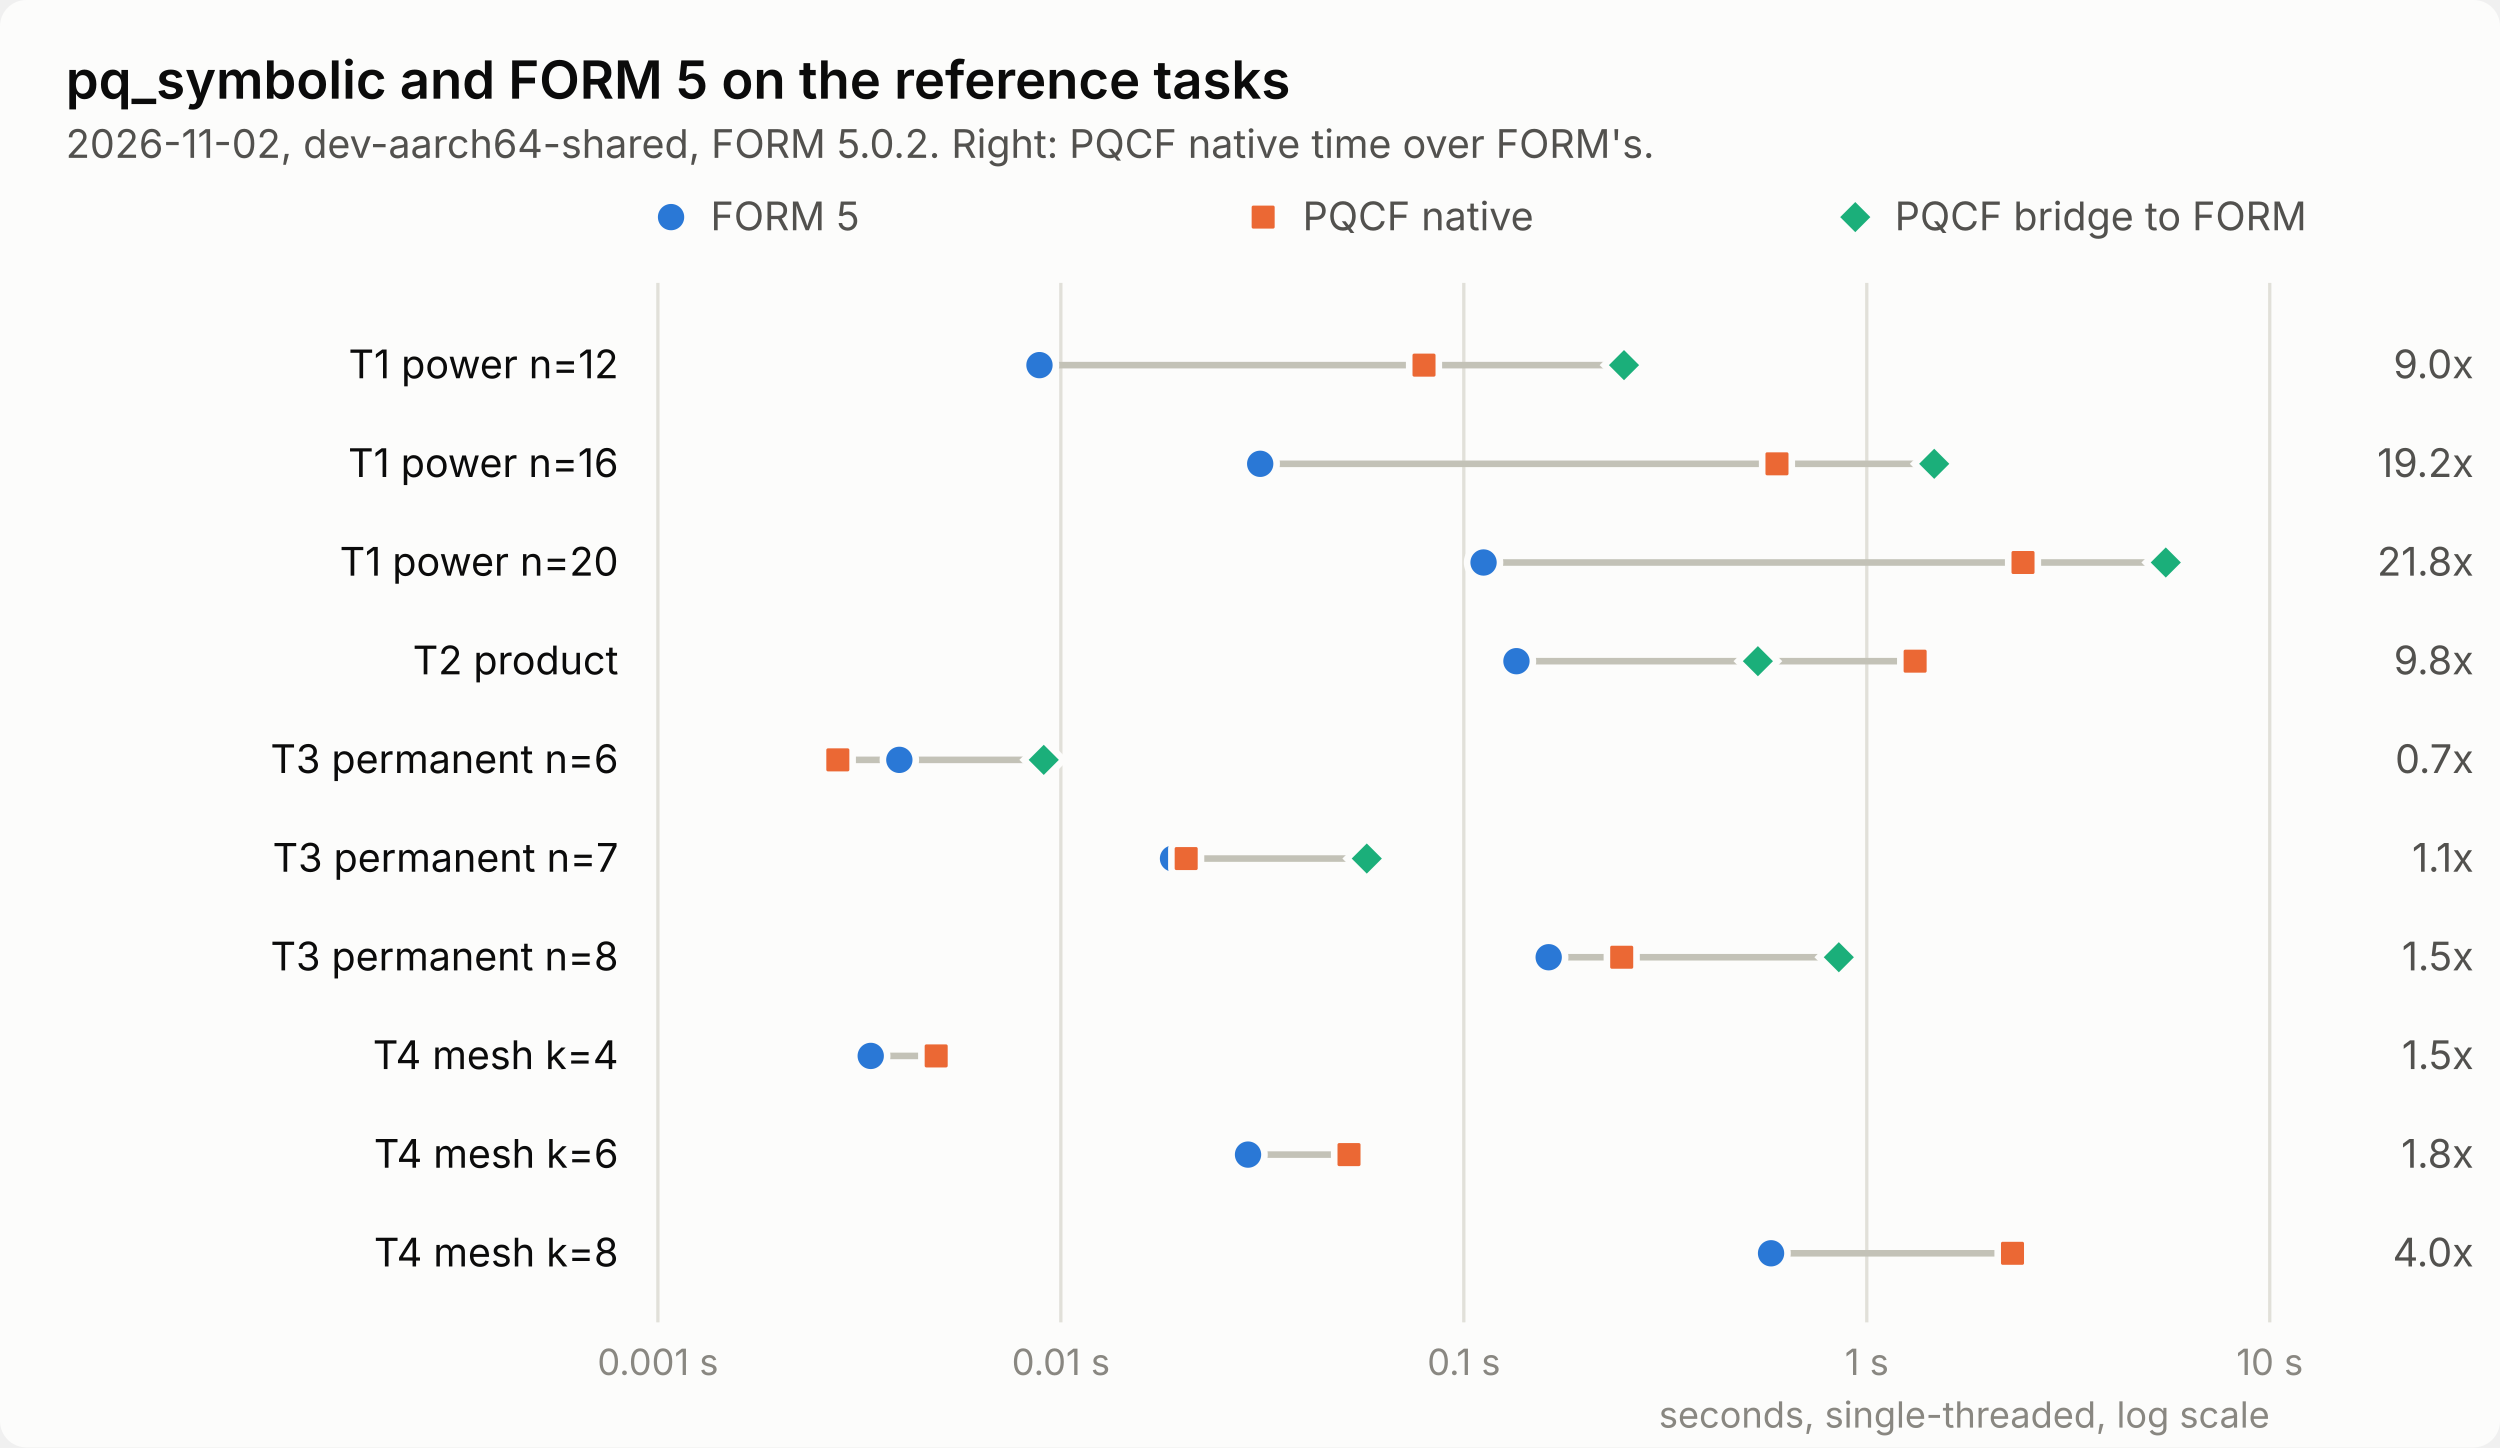
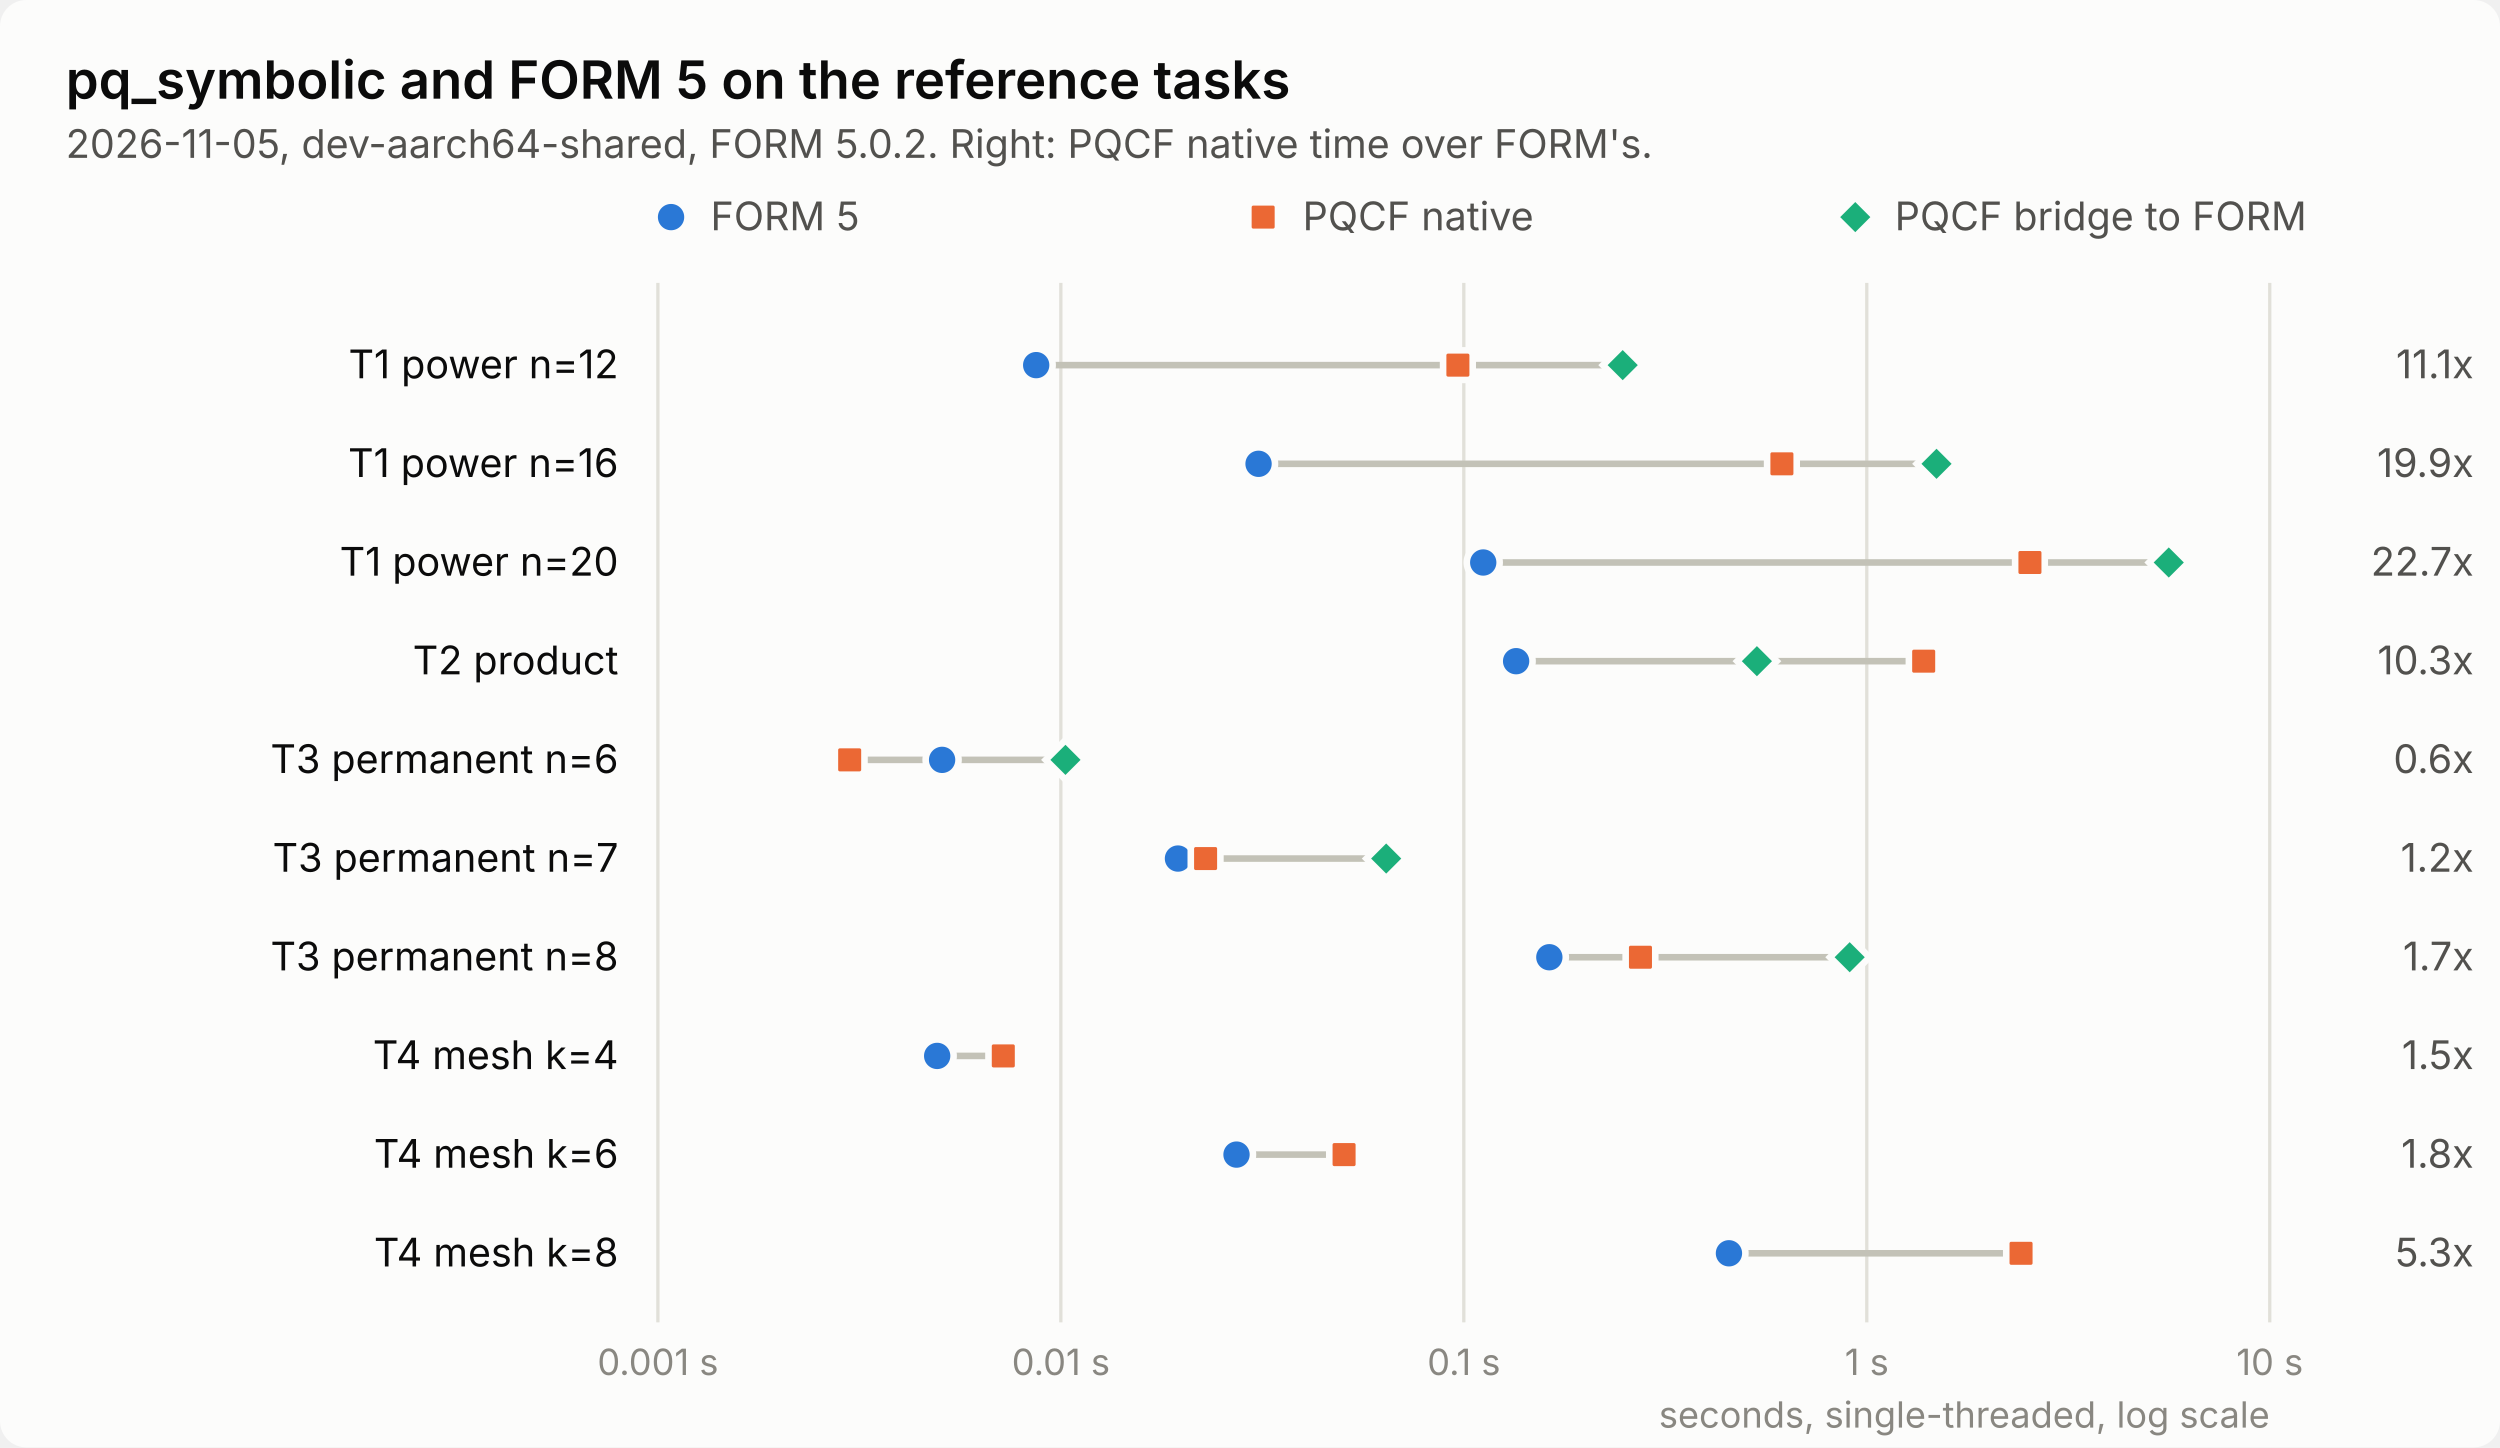
<svg xmlns="http://www.w3.org/2000/svg" viewBox="0 0 760 440" width="760" role="img" aria-label="pq_symbolic and FORM 5 on the reference tasks">
  <style>.bg{fill:#fcfcfb}.t1{fill:#0b0b0b}.t2{fill:#52514e}.mu{fill:#898781}.grid{stroke:#e1e0d9}.axis{stroke:#c3c2b7}.link{stroke:#c3c2b7}.s1{fill:#2a78d6}.s2{fill:#eb6834}.s3{fill:#1baf7a}.ring{stroke:#fcfcfb}.l1{stroke:#2a78d6}.l2{stroke:#eb6834}.l3{stroke:#1baf7a}@media (prefers-color-scheme: dark){.bg{fill:#1a1a19}.t1{fill:#ffffff}.t2{fill:#c3c2b7}.grid{stroke:#2c2c2a}.axis{stroke:#383835}.link{stroke:#383835}.s1{fill:#3987e5}.s2{fill:#d95926}.s3{fill:#199e70}.ring{stroke:#1a1a19}.l1{stroke:#3987e5}.l2{stroke:#d95926}.l3{stroke:#199e70}}text{font-family:system-ui,-apple-system,'Segoe UI',sans-serif}</style>
  <rect class="bg" width="760" height="440" rx="8" />
  <text class="t1" x="20" y="30" font-size="16" font-weight="600">pq_symbolic and FORM 5 on the reference tasks</text>
-   <text class="t2" x="20" y="48" font-size="12">2026-11-02, dev-aarch64-shared, FORM 5.0.2. Right: PQCF native time over FORM's.</text>
+   <text class="t2" x="20" y="48" font-size="12">2026-11-05, dev-aarch64-shared, FORM 5.0.2. Right: PQCF native time over FORM's.</text>
  <line class="grid" x1="200.0" x2="200.0" y1="86" y2="402" stroke-width="1" />
  <text class="mu" x="200.0" y="418" font-size="11" text-anchor="middle">0.001 s</text>
  <line class="grid" x1="322.5" x2="322.5" y1="86" y2="402" stroke-width="1" />
  <text class="mu" x="322.5" y="418" font-size="11" text-anchor="middle">0.01 s</text>
  <line class="grid" x1="445.0" x2="445.0" y1="86" y2="402" stroke-width="1" />
  <text class="mu" x="445.0" y="418" font-size="11" text-anchor="middle">0.1 s</text>
  <line class="grid" x1="567.5" x2="567.5" y1="86" y2="402" stroke-width="1" />
  <text class="mu" x="567.5" y="418" font-size="11" text-anchor="middle">1 s</text>
  <line class="grid" x1="690.0" x2="690.0" y1="86" y2="402" stroke-width="1" />
  <text class="mu" x="690.0" y="418" font-size="11" text-anchor="middle">10 s</text>
  <circle cx="204.0" cy="66.0" r="5" class="s1 ring" stroke-width="2" />
  <text class="t2" x="216" y="70" font-size="12">FORM 5</text>
  <rect x="379.5" y="61.5" width="9" height="9" rx="1.5" class="s2 ring" stroke-width="2" />
  <text class="t2" x="396" y="70" font-size="12">PQCF native</text>
  <path d="M564.0 60.0 l6 6 l-6 6 l-6 -6 z" class="s3 ring" stroke-width="2" />
  <text class="t2" x="576" y="70" font-size="12">PQCF bridge to FORM</text>
  <text class="t1" x="188" y="115" font-size="12" text-anchor="end">T1 power n=12</text>
-   <line class="link" x1="316.0" x2="493.7" y1="111" y2="111" stroke-width="2" />
-   <circle cx="316.0" cy="111.0" r="5" class="s1 ring" stroke-width="2" />
-   <rect x="428.4" y="106.5" width="9" height="9" rx="1.5" class="s2 ring" stroke-width="2" />
-   <path d="M493.7 105.0 l6 6 l-6 6 l-6 -6 z" class="s3 ring" stroke-width="2" />
-   <text class="t2" x="752" y="115" font-size="12" text-anchor="end">9.0x</text>
+   <line class="link" x1="315.0" x2="493.3" y1="111" y2="111" stroke-width="2" />
+   <circle cx="315.0" cy="111.0" r="5" class="s1 ring" stroke-width="2" />
+   <rect x="438.7" y="106.5" width="9" height="9" rx="1.5" class="s2 ring" stroke-width="2" />
+   <path d="M493.3 105.0 l6 6 l-6 6 l-6 -6 z" class="s3 ring" stroke-width="2" />
+   <text class="t2" x="752" y="115" font-size="12" text-anchor="end">11.1x</text>
  <text class="t1" x="188" y="145" font-size="12" text-anchor="end">T1 power n=16</text>
-   <line class="link" x1="383.1" x2="588.0" y1="141" y2="141" stroke-width="2" />
-   <circle cx="383.1" cy="141.0" r="5" class="s1 ring" stroke-width="2" />
-   <rect x="535.7" y="136.5" width="9" height="9" rx="1.5" class="s2 ring" stroke-width="2" />
-   <path d="M588.0 135.0 l6 6 l-6 6 l-6 -6 z" class="s3 ring" stroke-width="2" />
-   <text class="t2" x="752" y="145" font-size="12" text-anchor="end">19.2x</text>
+   <line class="link" x1="382.6" x2="588.7" y1="141" y2="141" stroke-width="2" />
+   <circle cx="382.6" cy="141.0" r="5" class="s1 ring" stroke-width="2" />
+   <rect x="537.2" y="136.5" width="9" height="9" rx="1.5" class="s2 ring" stroke-width="2" />
+   <path d="M588.7 135.0 l6 6 l-6 6 l-6 -6 z" class="s3 ring" stroke-width="2" />
+   <text class="t2" x="752" y="145" font-size="12" text-anchor="end">19.9x</text>
  <text class="t1" x="188" y="175" font-size="12" text-anchor="end">T1 power n=20</text>
-   <line class="link" x1="451.0" x2="658.4" y1="171" y2="171" stroke-width="2" />
-   <circle cx="451.0" cy="171.0" r="5" class="s1 ring" stroke-width="2" />
-   <rect x="610.5" y="166.5" width="9" height="9" rx="1.5" class="s2 ring" stroke-width="2" />
-   <path d="M658.4 165.0 l6 6 l-6 6 l-6 -6 z" class="s3 ring" stroke-width="2" />
-   <text class="t2" x="752" y="175" font-size="12" text-anchor="end">21.8x</text>
+   <line class="link" x1="450.9" x2="659.3" y1="171" y2="171" stroke-width="2" />
+   <circle cx="450.9" cy="171.0" r="5" class="s1 ring" stroke-width="2" />
+   <rect x="612.6" y="166.5" width="9" height="9" rx="1.5" class="s2 ring" stroke-width="2" />
+   <path d="M659.3 165.0 l6 6 l-6 6 l-6 -6 z" class="s3 ring" stroke-width="2" />
+   <text class="t2" x="752" y="175" font-size="12" text-anchor="end">22.7x</text>
  <text class="t1" x="188" y="205" font-size="12" text-anchor="end">T2 product</text>
-   <line class="link" x1="461.0" x2="582.2" y1="201" y2="201" stroke-width="2" />
-   <circle cx="461.0" cy="201.0" r="5" class="s1 ring" stroke-width="2" />
-   <rect x="577.7" y="196.5" width="9" height="9" rx="1.5" class="s2 ring" stroke-width="2" />
-   <path d="M534.4 195.0 l6 6 l-6 6 l-6 -6 z" class="s3 ring" stroke-width="2" />
-   <text class="t2" x="752" y="205" font-size="12" text-anchor="end">9.8x</text>
+   <line class="link" x1="460.9" x2="584.8" y1="201" y2="201" stroke-width="2" />
+   <circle cx="460.9" cy="201.0" r="5" class="s1 ring" stroke-width="2" />
+   <rect x="580.3" y="196.5" width="9" height="9" rx="1.5" class="s2 ring" stroke-width="2" />
+   <path d="M534.1 195.0 l6 6 l-6 6 l-6 -6 z" class="s3 ring" stroke-width="2" />
+   <text class="t2" x="752" y="205" font-size="12" text-anchor="end">10.3x</text>
  <text class="t1" x="188" y="235" font-size="12" text-anchor="end">T3 permanent n=6</text>
-   <line class="link" x1="254.7" x2="317.3" y1="231" y2="231" stroke-width="2" />
-   <circle cx="273.4" cy="231.0" r="5" class="s1 ring" stroke-width="2" />
-   <rect x="250.2" y="226.5" width="9" height="9" rx="1.5" class="s2 ring" stroke-width="2" />
-   <path d="M317.3 225.0 l6 6 l-6 6 l-6 -6 z" class="s3 ring" stroke-width="2" />
-   <text class="t2" x="752" y="235" font-size="12" text-anchor="end">0.7x</text>
+   <line class="link" x1="258.3" x2="323.9" y1="231" y2="231" stroke-width="2" />
+   <circle cx="286.4" cy="231.0" r="5" class="s1 ring" stroke-width="2" />
+   <rect x="253.8" y="226.5" width="9" height="9" rx="1.5" class="s2 ring" stroke-width="2" />
+   <path d="M323.9 225.0 l6 6 l-6 6 l-6 -6 z" class="s3 ring" stroke-width="2" />
+   <text class="t2" x="752" y="235" font-size="12" text-anchor="end">0.6x</text>
  <text class="t1" x="188" y="265" font-size="12" text-anchor="end">T3 permanent n=7</text>
-   <line class="link" x1="356.6" x2="415.5" y1="261" y2="261" stroke-width="2" />
-   <circle cx="356.6" cy="261.0" r="5" class="s1 ring" stroke-width="2" />
-   <rect x="356.1" y="256.5" width="9" height="9" rx="1.5" class="s2 ring" stroke-width="2" />
-   <path d="M415.5 255.0 l6 6 l-6 6 l-6 -6 z" class="s3 ring" stroke-width="2" />
-   <text class="t2" x="752" y="265" font-size="12" text-anchor="end">1.1x</text>
+   <line class="link" x1="358.1" x2="421.4" y1="261" y2="261" stroke-width="2" />
+   <circle cx="358.1" cy="261.0" r="5" class="s1 ring" stroke-width="2" />
+   <rect x="362.0" y="256.5" width="9" height="9" rx="1.5" class="s2 ring" stroke-width="2" />
+   <path d="M421.4 255.0 l6 6 l-6 6 l-6 -6 z" class="s3 ring" stroke-width="2" />
+   <text class="t2" x="752" y="265" font-size="12" text-anchor="end">1.2x</text>
  <text class="t1" x="188" y="295" font-size="12" text-anchor="end">T3 permanent n=8</text>
-   <line class="link" x1="470.8" x2="559.0" y1="291" y2="291" stroke-width="2" />
-   <circle cx="470.8" cy="291.0" r="5" class="s1 ring" stroke-width="2" />
-   <rect x="488.5" y="286.5" width="9" height="9" rx="1.5" class="s2 ring" stroke-width="2" />
-   <path d="M559.0 285.0 l6 6 l-6 6 l-6 -6 z" class="s3 ring" stroke-width="2" />
-   <text class="t2" x="752" y="295" font-size="12" text-anchor="end">1.5x</text>
+   <line class="link" x1="471.0" x2="562.3" y1="291" y2="291" stroke-width="2" />
+   <circle cx="471.0" cy="291.0" r="5" class="s1 ring" stroke-width="2" />
+   <rect x="494.2" y="286.5" width="9" height="9" rx="1.5" class="s2 ring" stroke-width="2" />
+   <path d="M562.3 285.0 l6 6 l-6 6 l-6 -6 z" class="s3 ring" stroke-width="2" />
+   <text class="t2" x="752" y="295" font-size="12" text-anchor="end">1.7x</text>
  <text class="t1" x="188" y="325" font-size="12" text-anchor="end">T4 mesh k=4</text>
-   <line class="link" x1="264.7" x2="284.6" y1="321" y2="321" stroke-width="2" />
-   <circle cx="264.7" cy="321.0" r="5" class="s1 ring" stroke-width="2" />
-   <rect x="280.1" y="316.5" width="9" height="9" rx="1.5" class="s2 ring" stroke-width="2" />
+   <line class="link" x1="284.9" x2="305.0" y1="321" y2="321" stroke-width="2" />
+   <circle cx="284.9" cy="321.0" r="5" class="s1 ring" stroke-width="2" />
+   <rect x="300.5" y="316.5" width="9" height="9" rx="1.5" class="s2 ring" stroke-width="2" />
  <text class="t2" x="752" y="325" font-size="12" text-anchor="end">1.5x</text>
  <text class="t1" x="188" y="355" font-size="12" text-anchor="end">T4 mesh k=6</text>
-   <line class="link" x1="379.4" x2="410.1" y1="351" y2="351" stroke-width="2" />
-   <circle cx="379.4" cy="351.0" r="5" class="s1 ring" stroke-width="2" />
-   <rect x="405.6" y="346.5" width="9" height="9" rx="1.5" class="s2 ring" stroke-width="2" />
+   <line class="link" x1="375.9" x2="408.6" y1="351" y2="351" stroke-width="2" />
+   <circle cx="375.9" cy="351.0" r="5" class="s1 ring" stroke-width="2" />
+   <rect x="404.1" y="346.5" width="9" height="9" rx="1.5" class="s2 ring" stroke-width="2" />
  <text class="t2" x="752" y="355" font-size="12" text-anchor="end">1.8x</text>
  <text class="t1" x="188" y="385" font-size="12" text-anchor="end">T4 mesh k=8</text>
-   <line class="link" x1="538.4" x2="611.8" y1="381" y2="381" stroke-width="2" />
-   <circle cx="538.4" cy="381.0" r="5" class="s1 ring" stroke-width="2" />
-   <rect x="607.3" y="376.5" width="9" height="9" rx="1.5" class="s2 ring" stroke-width="2" />
-   <text class="t2" x="752" y="385" font-size="12" text-anchor="end">4.0x</text>
+   <line class="link" x1="525.6" x2="614.4" y1="381" y2="381" stroke-width="2" />
+   <circle cx="525.6" cy="381.0" r="5" class="s1 ring" stroke-width="2" />
+   <rect x="609.9" y="376.5" width="9" height="9" rx="1.5" class="s2 ring" stroke-width="2" />
+   <text class="t2" x="752" y="385" font-size="12" text-anchor="end">5.3x</text>
  <text class="mu" x="690" y="434" font-size="11" text-anchor="end">seconds, single-threaded, log scale</text>
</svg>
